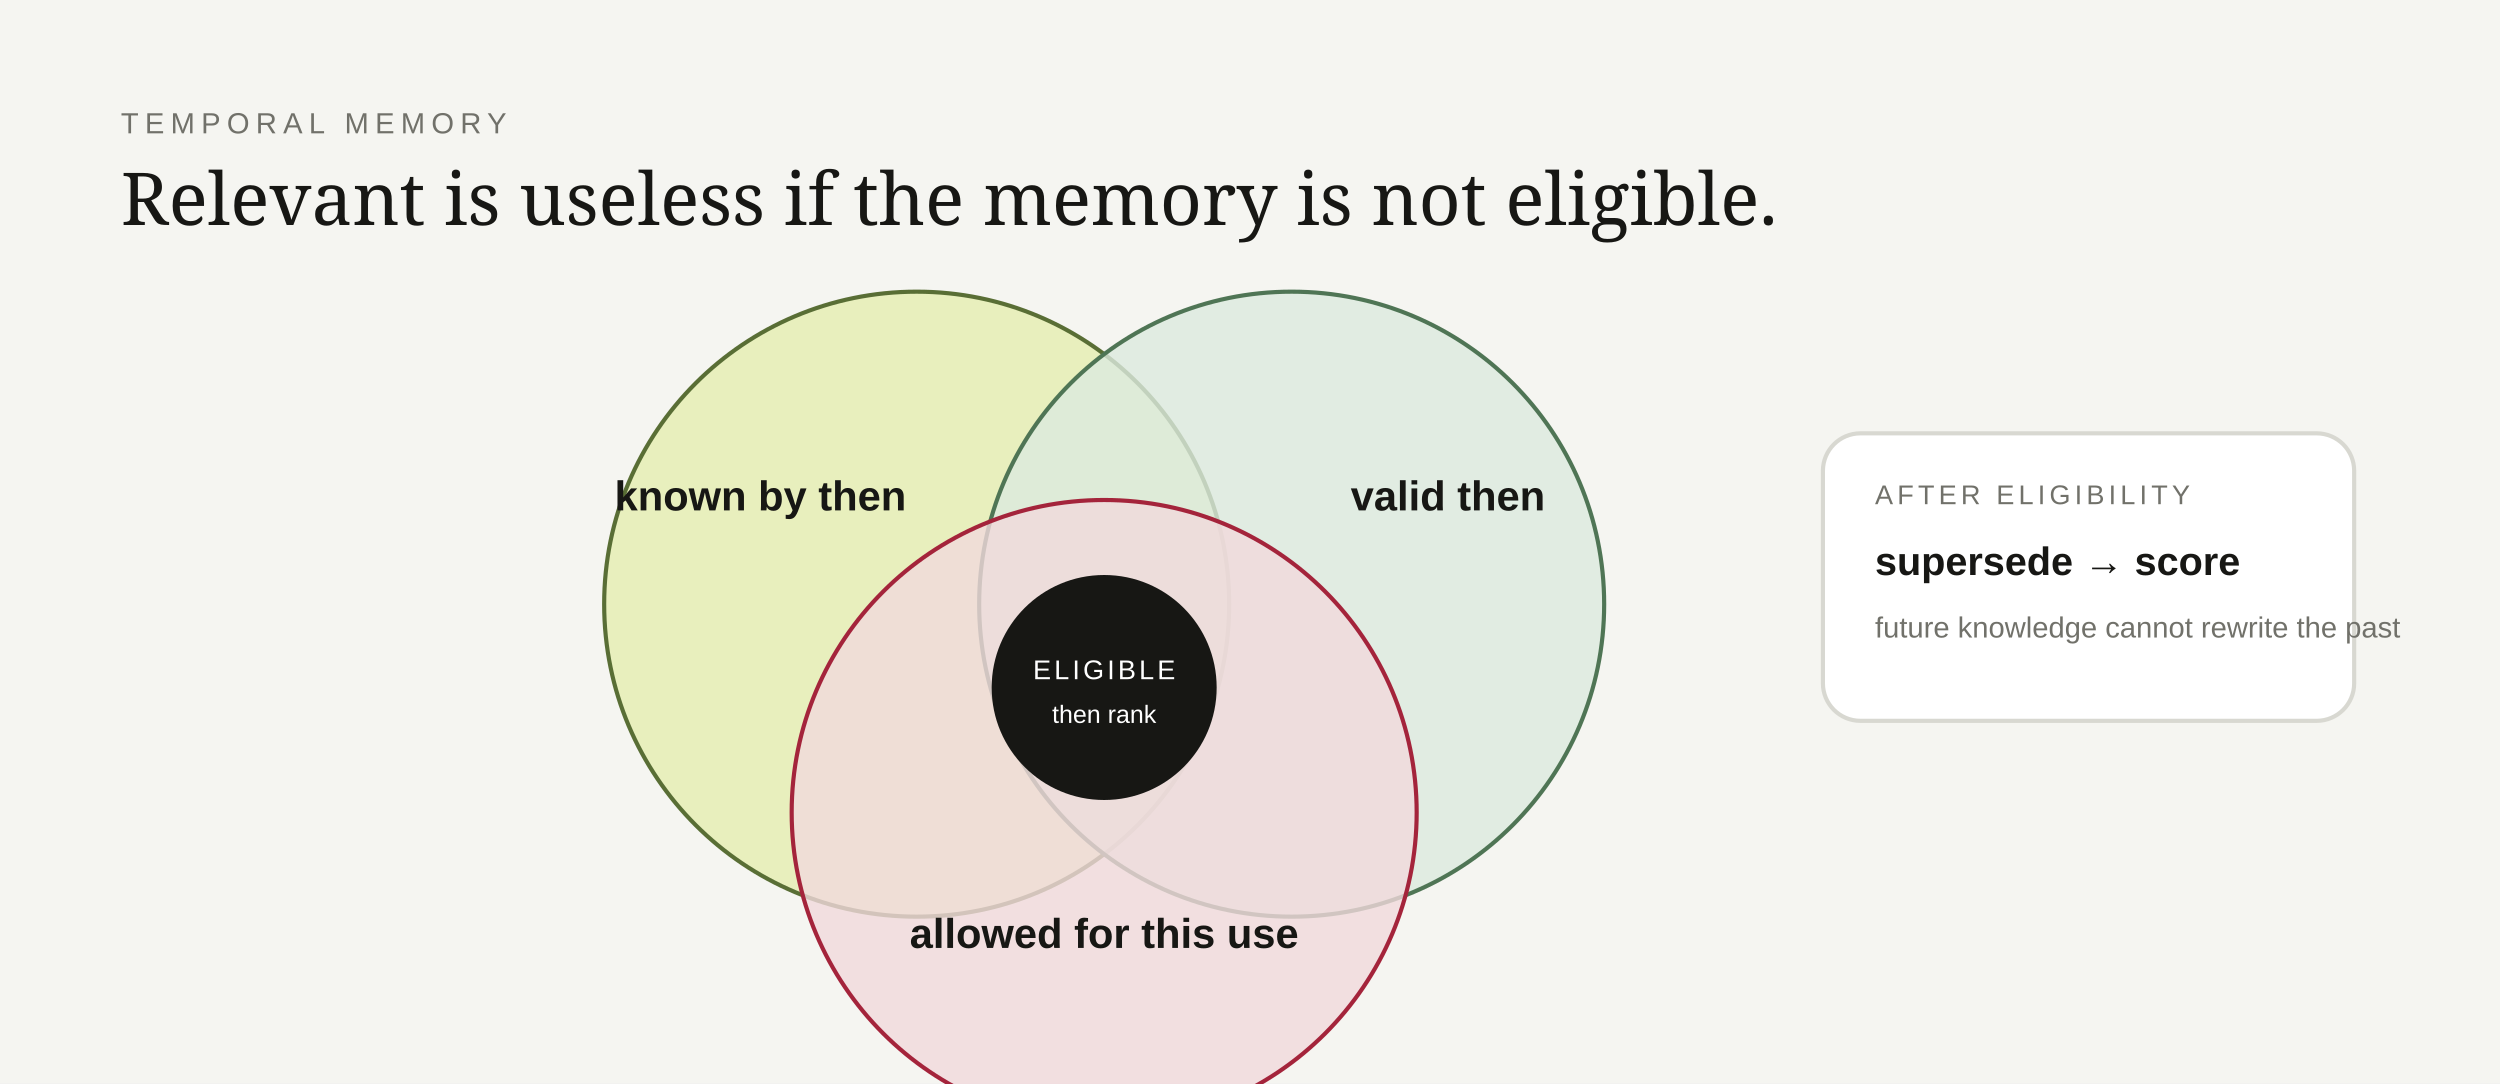
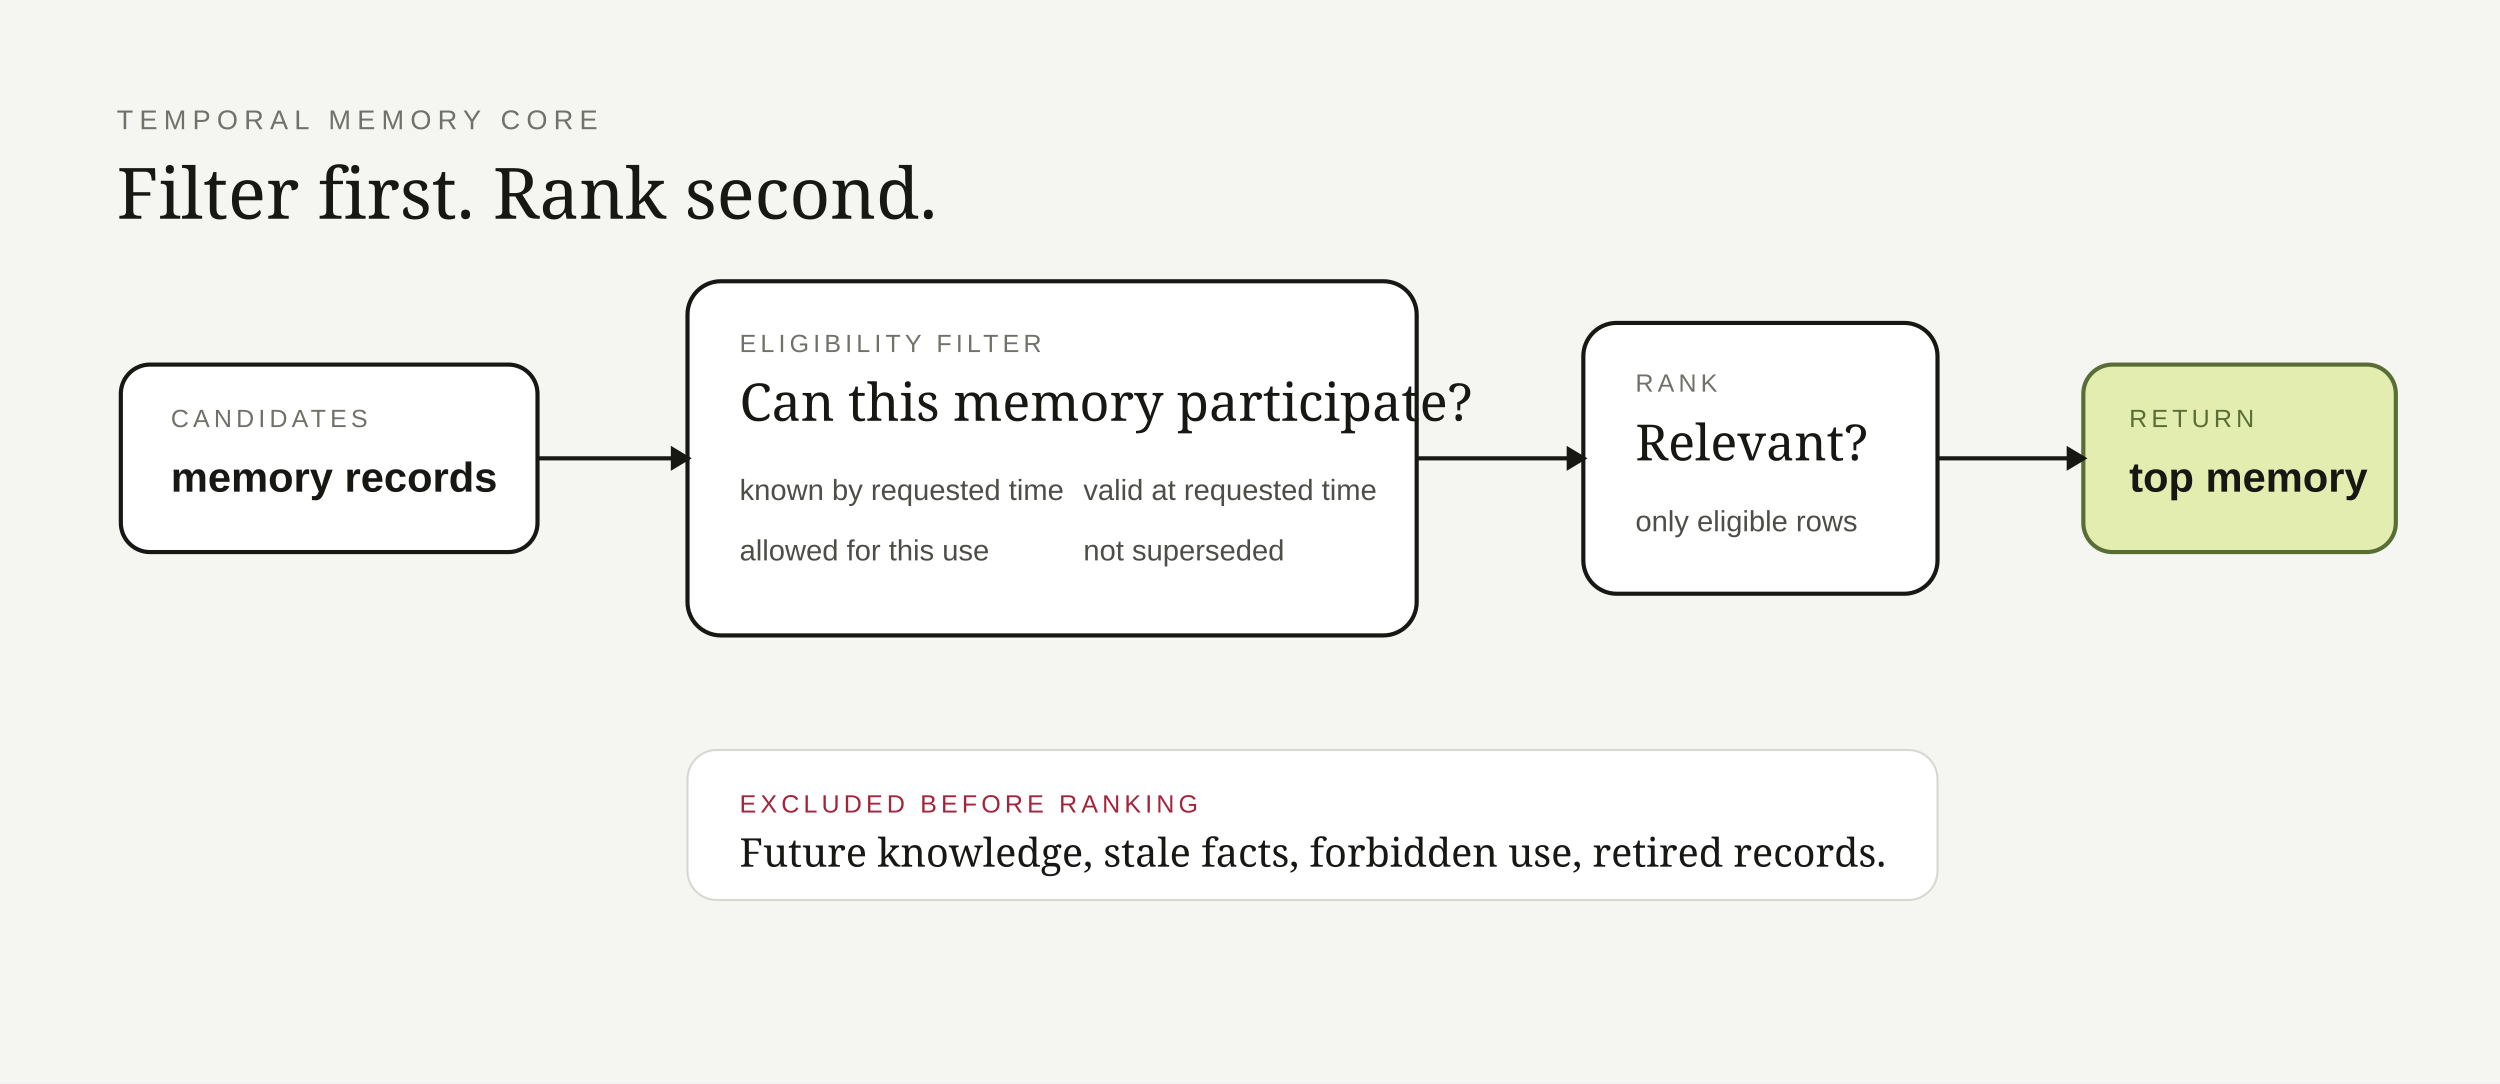
<svg xmlns="http://www.w3.org/2000/svg" viewBox="0 0 1200 520" role="img" aria-labelledby="t d">
  <rect width="1200" height="520" fill="#f5f5f1" />
-   <text x="58" y="64" fill="#71716a" font-family="Arial,sans-serif" font-size="14" letter-spacing="3">TEMPORAL MEMORY</text>
-   <text x="58" y="108" fill="#171714" font-family="Georgia,serif" font-size="35">Relevant is useless if the memory is not eligible.</text>
-   <circle cx="440" cy="290" r="150" fill="#e4edb0" fill-opacity=".8" stroke="#596e35" stroke-width="2" />
-   <circle cx="620" cy="290" r="150" fill="#dce9de" fill-opacity=".8" stroke="#4f7555" stroke-width="2" />
-   <circle cx="530" cy="390" r="150" fill="#f1d9dc" fill-opacity=".8" stroke="#a4243b" stroke-width="2" />
-   <text x="365" y="245" text-anchor="middle" fill="#171714" font-family="Arial,sans-serif" font-size="20" font-weight="700">known by then</text>
-   <text x="695" y="245" text-anchor="middle" fill="#171714" font-family="Arial,sans-serif" font-size="20" font-weight="700">valid then</text>
-   <text x="530" y="455" text-anchor="middle" fill="#171714" font-family="Arial,sans-serif" font-size="20" font-weight="700">allowed for this use</text>
-   <circle cx="530" cy="330" r="54" fill="#171714" />
-   <text x="530" y="326" text-anchor="middle" fill="#fff" font-family="Arial,sans-serif" font-size="13" letter-spacing="1.5">ELIGIBLE</text>
-   <text x="530" y="347" text-anchor="middle" fill="#fff" font-family="Arial,sans-serif" font-size="12">then rank</text>
-   <rect x="875" y="208" width="255" height="138" rx="18" fill="#fff" stroke="#d8d8d1" stroke-width="2" />
-   <text x="900" y="242" fill="#71716a" font-family="Arial,sans-serif" font-size="13" letter-spacing="2">AFTER ELIGIBILITY</text>
-   <text x="900" y="276" fill="#171714" font-family="Arial,sans-serif" font-size="19" font-weight="700">supersede → score</text>
-   <text x="900" y="306" fill="#71716a" font-family="Arial,sans-serif" font-size="14">future knowledge cannot rewrite the past</text>
+   <text x="56" y="62" fill="#71716a" font-family="Arial,sans-serif" font-size="13" letter-spacing="3">TEMPORAL MEMORY CORE</text>
+   <text x="56" y="105" fill="#171714" font-family="Georgia,serif" font-size="34">Filter first. Rank second.</text>
+   <rect x="58" y="175" width="200" height="90" rx="14" fill="#fff" stroke="#171714" stroke-width="2" />
+   <text x="82" y="205" fill="#71716a" font-family="Arial,sans-serif" font-size="12" letter-spacing="2">CANDIDATES</text>
+   <text x="82" y="236" fill="#171714" font-family="Arial,sans-serif" font-size="20" font-weight="700">memory records</text>
+   <rect x="330" y="135" width="350" height="170" rx="16" fill="#fff" stroke="#171714" stroke-width="2" />
+   <text x="355" y="169" fill="#71716a" font-family="Arial,sans-serif" font-size="12" letter-spacing="2">ELIGIBILITY FILTER</text>
+   <text x="355" y="202" fill="#171714" font-family="Georgia,serif" font-size="25">Can this memory participate?</text>
+   <text x="355" y="240" fill="#4e4e48" font-family="Arial,sans-serif" font-size="14">known by requested time</text>
+   <text x="520" y="240" fill="#4e4e48" font-family="Arial,sans-serif" font-size="14">valid at requested time</text>
+   <text x="355" y="269" fill="#4e4e48" font-family="Arial,sans-serif" font-size="14">allowed for this use</text>
+   <text x="520" y="269" fill="#4e4e48" font-family="Arial,sans-serif" font-size="14">not superseded</text>
+   <rect x="760" y="155" width="170" height="130" rx="16" fill="#fff" stroke="#171714" stroke-width="2" />
+   <text x="785" y="188" fill="#71716a" font-family="Arial,sans-serif" font-size="12" letter-spacing="2">RANK</text>
+   <text x="785" y="221" fill="#171714" font-family="Georgia,serif" font-size="24">Relevant?</text>
+   <text x="785" y="255" fill="#4e4e48" font-family="Arial,sans-serif" font-size="14">only eligible rows</text>
+   <rect x="1000" y="175" width="150" height="90" rx="14" fill="#e4edb0" stroke="#596e35" stroke-width="2" />
+   <text x="1022" y="205" fill="#596e35" font-family="Arial,sans-serif" font-size="12" letter-spacing="2">RETURN</text>
+   <text x="1022" y="236" fill="#171714" font-family="Arial,sans-serif" font-size="20" font-weight="700">top memory</text>
+   <g stroke="#171714" stroke-width="2" fill="none">
+     <path d="M258 220 H330" />
+     <path d="M680 220 H760" />
+     <path d="M930 220 H1000" />
+   </g>
+   <g fill="#171714">
+     <path d="M322 214 l10 6 -10 6z" />
+     <path d="M752 214 l10 6 -10 6z" />
+     <path d="M992 214 l10 6 -10 6z" />
+   </g>
+   <rect x="330" y="360" width="600" height="72" rx="14" fill="#fff" stroke="#d8d8d1" />
+   <text x="355" y="390" fill="#a4243b" font-family="Arial,sans-serif" font-size="12" letter-spacing="2">EXCLUDED BEFORE RANKING</text>
+   <text x="355" y="416" fill="#171714" font-family="Georgia,serif" font-size="19">Future knowledge, stale facts, forbidden use, retired records.</text>
</svg>
